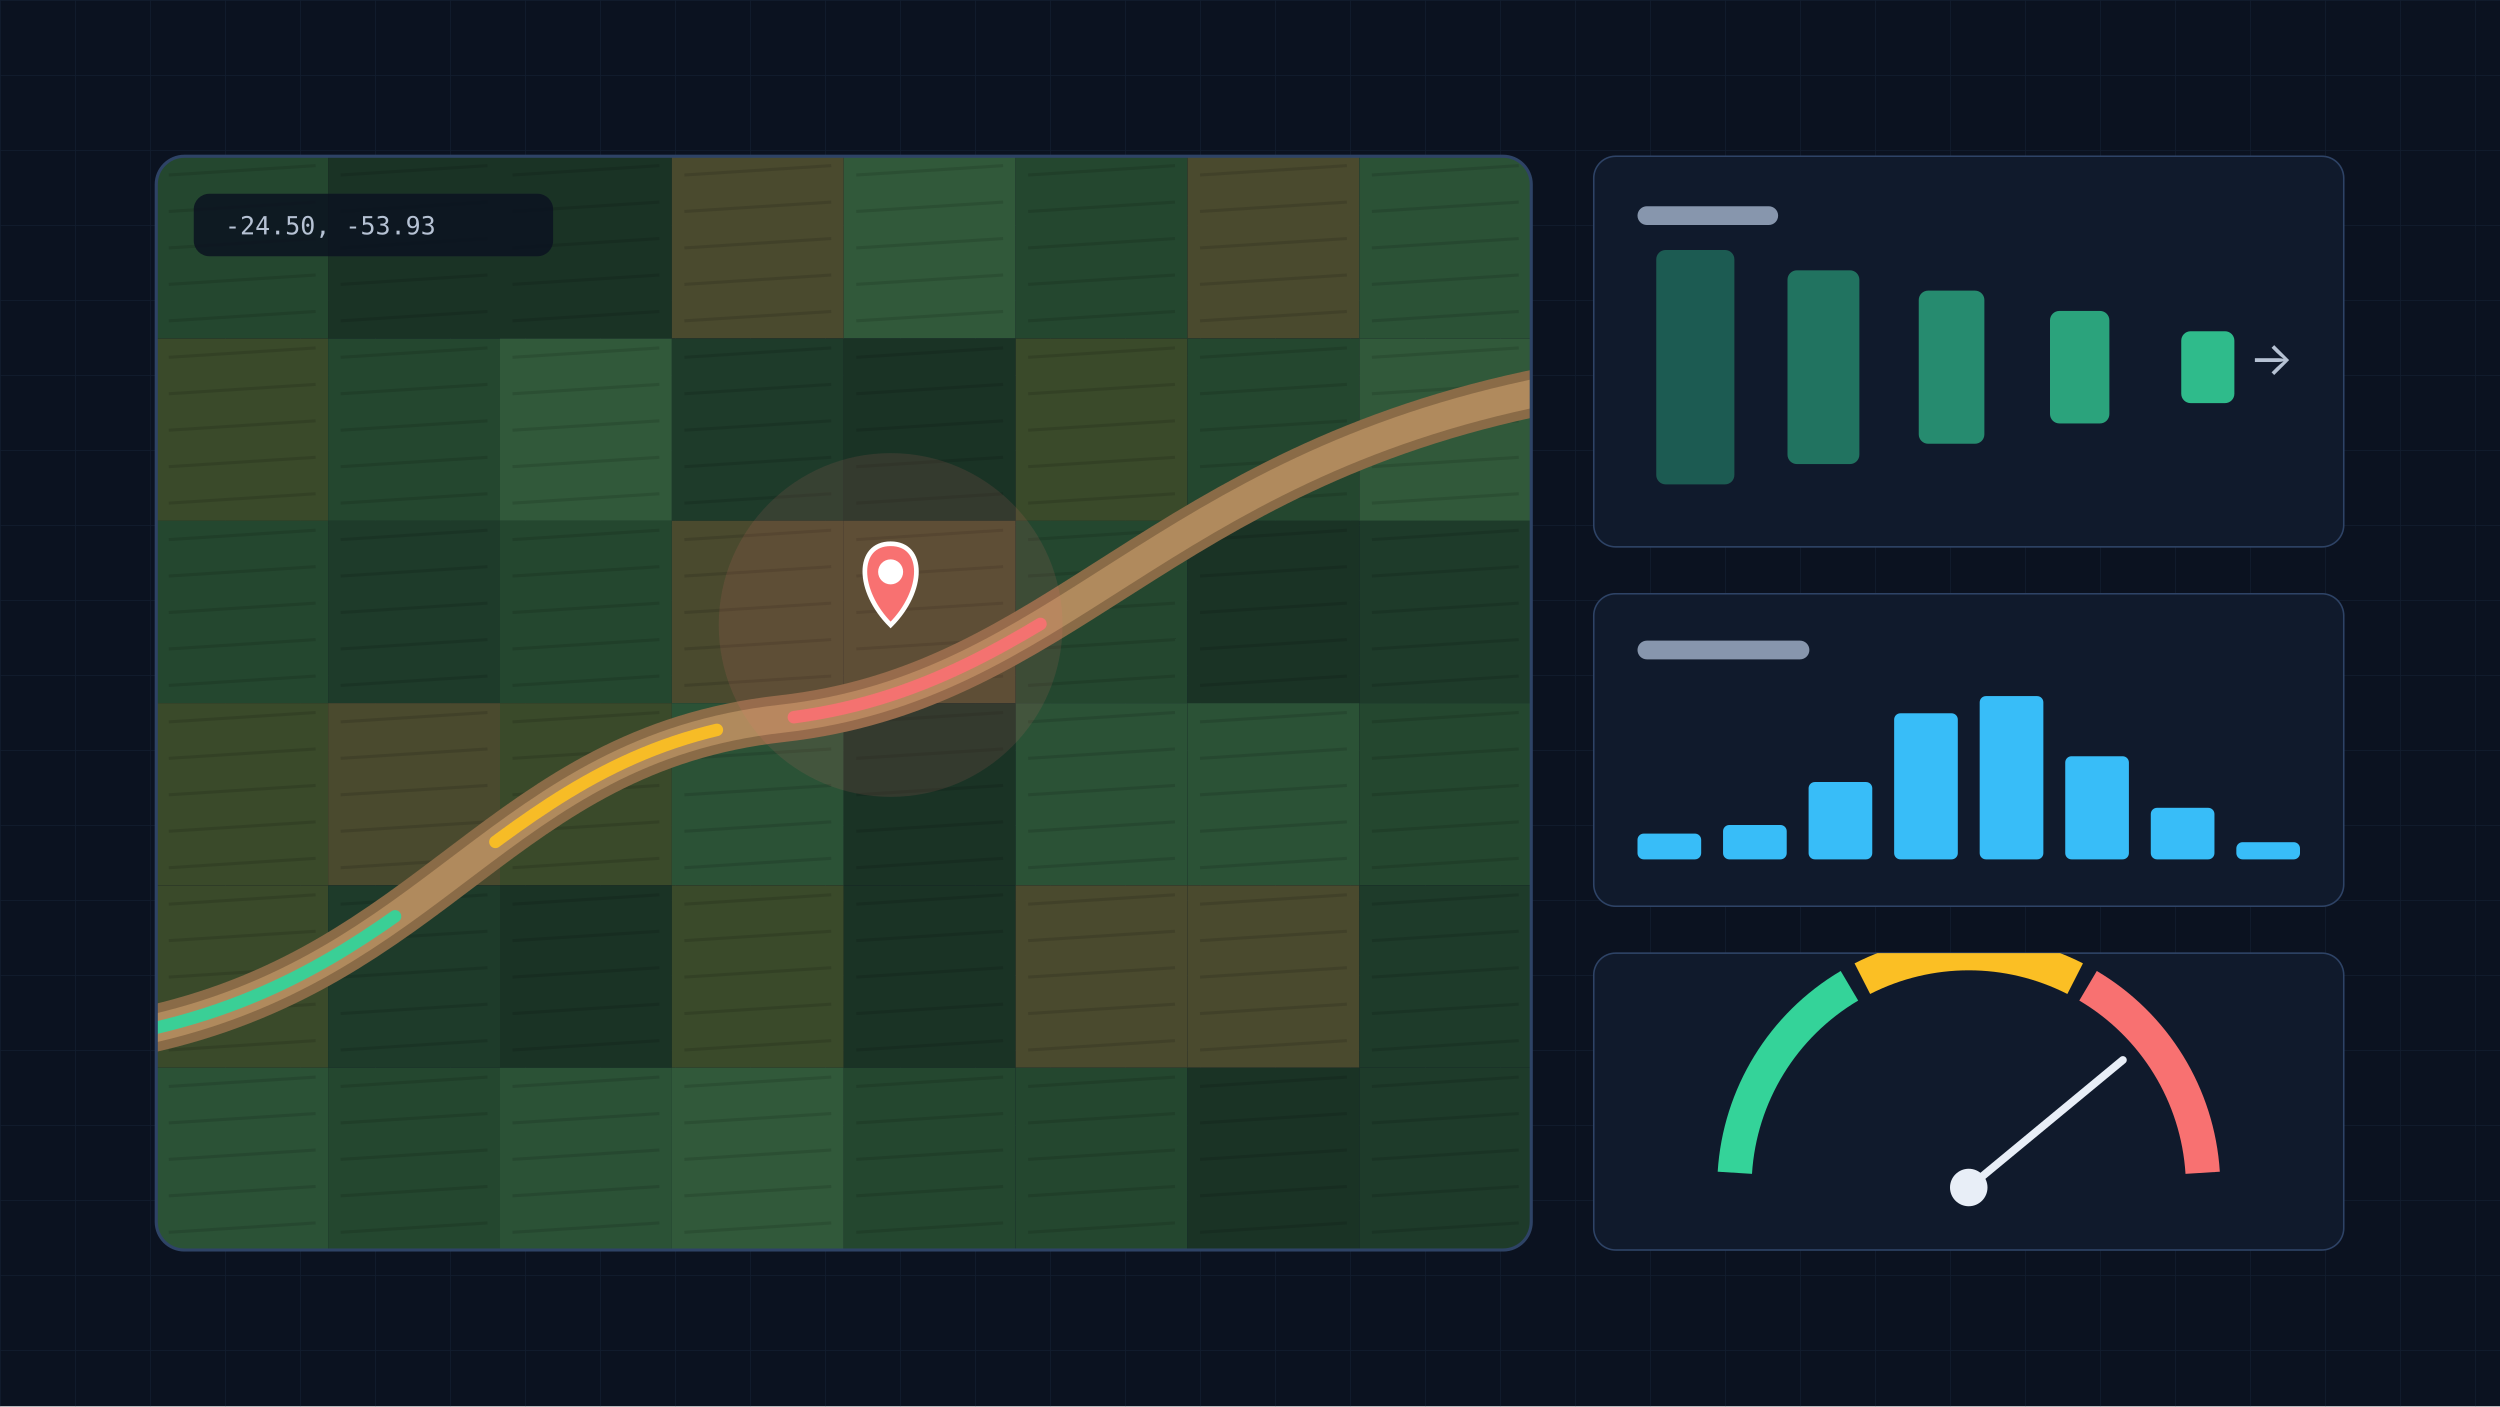
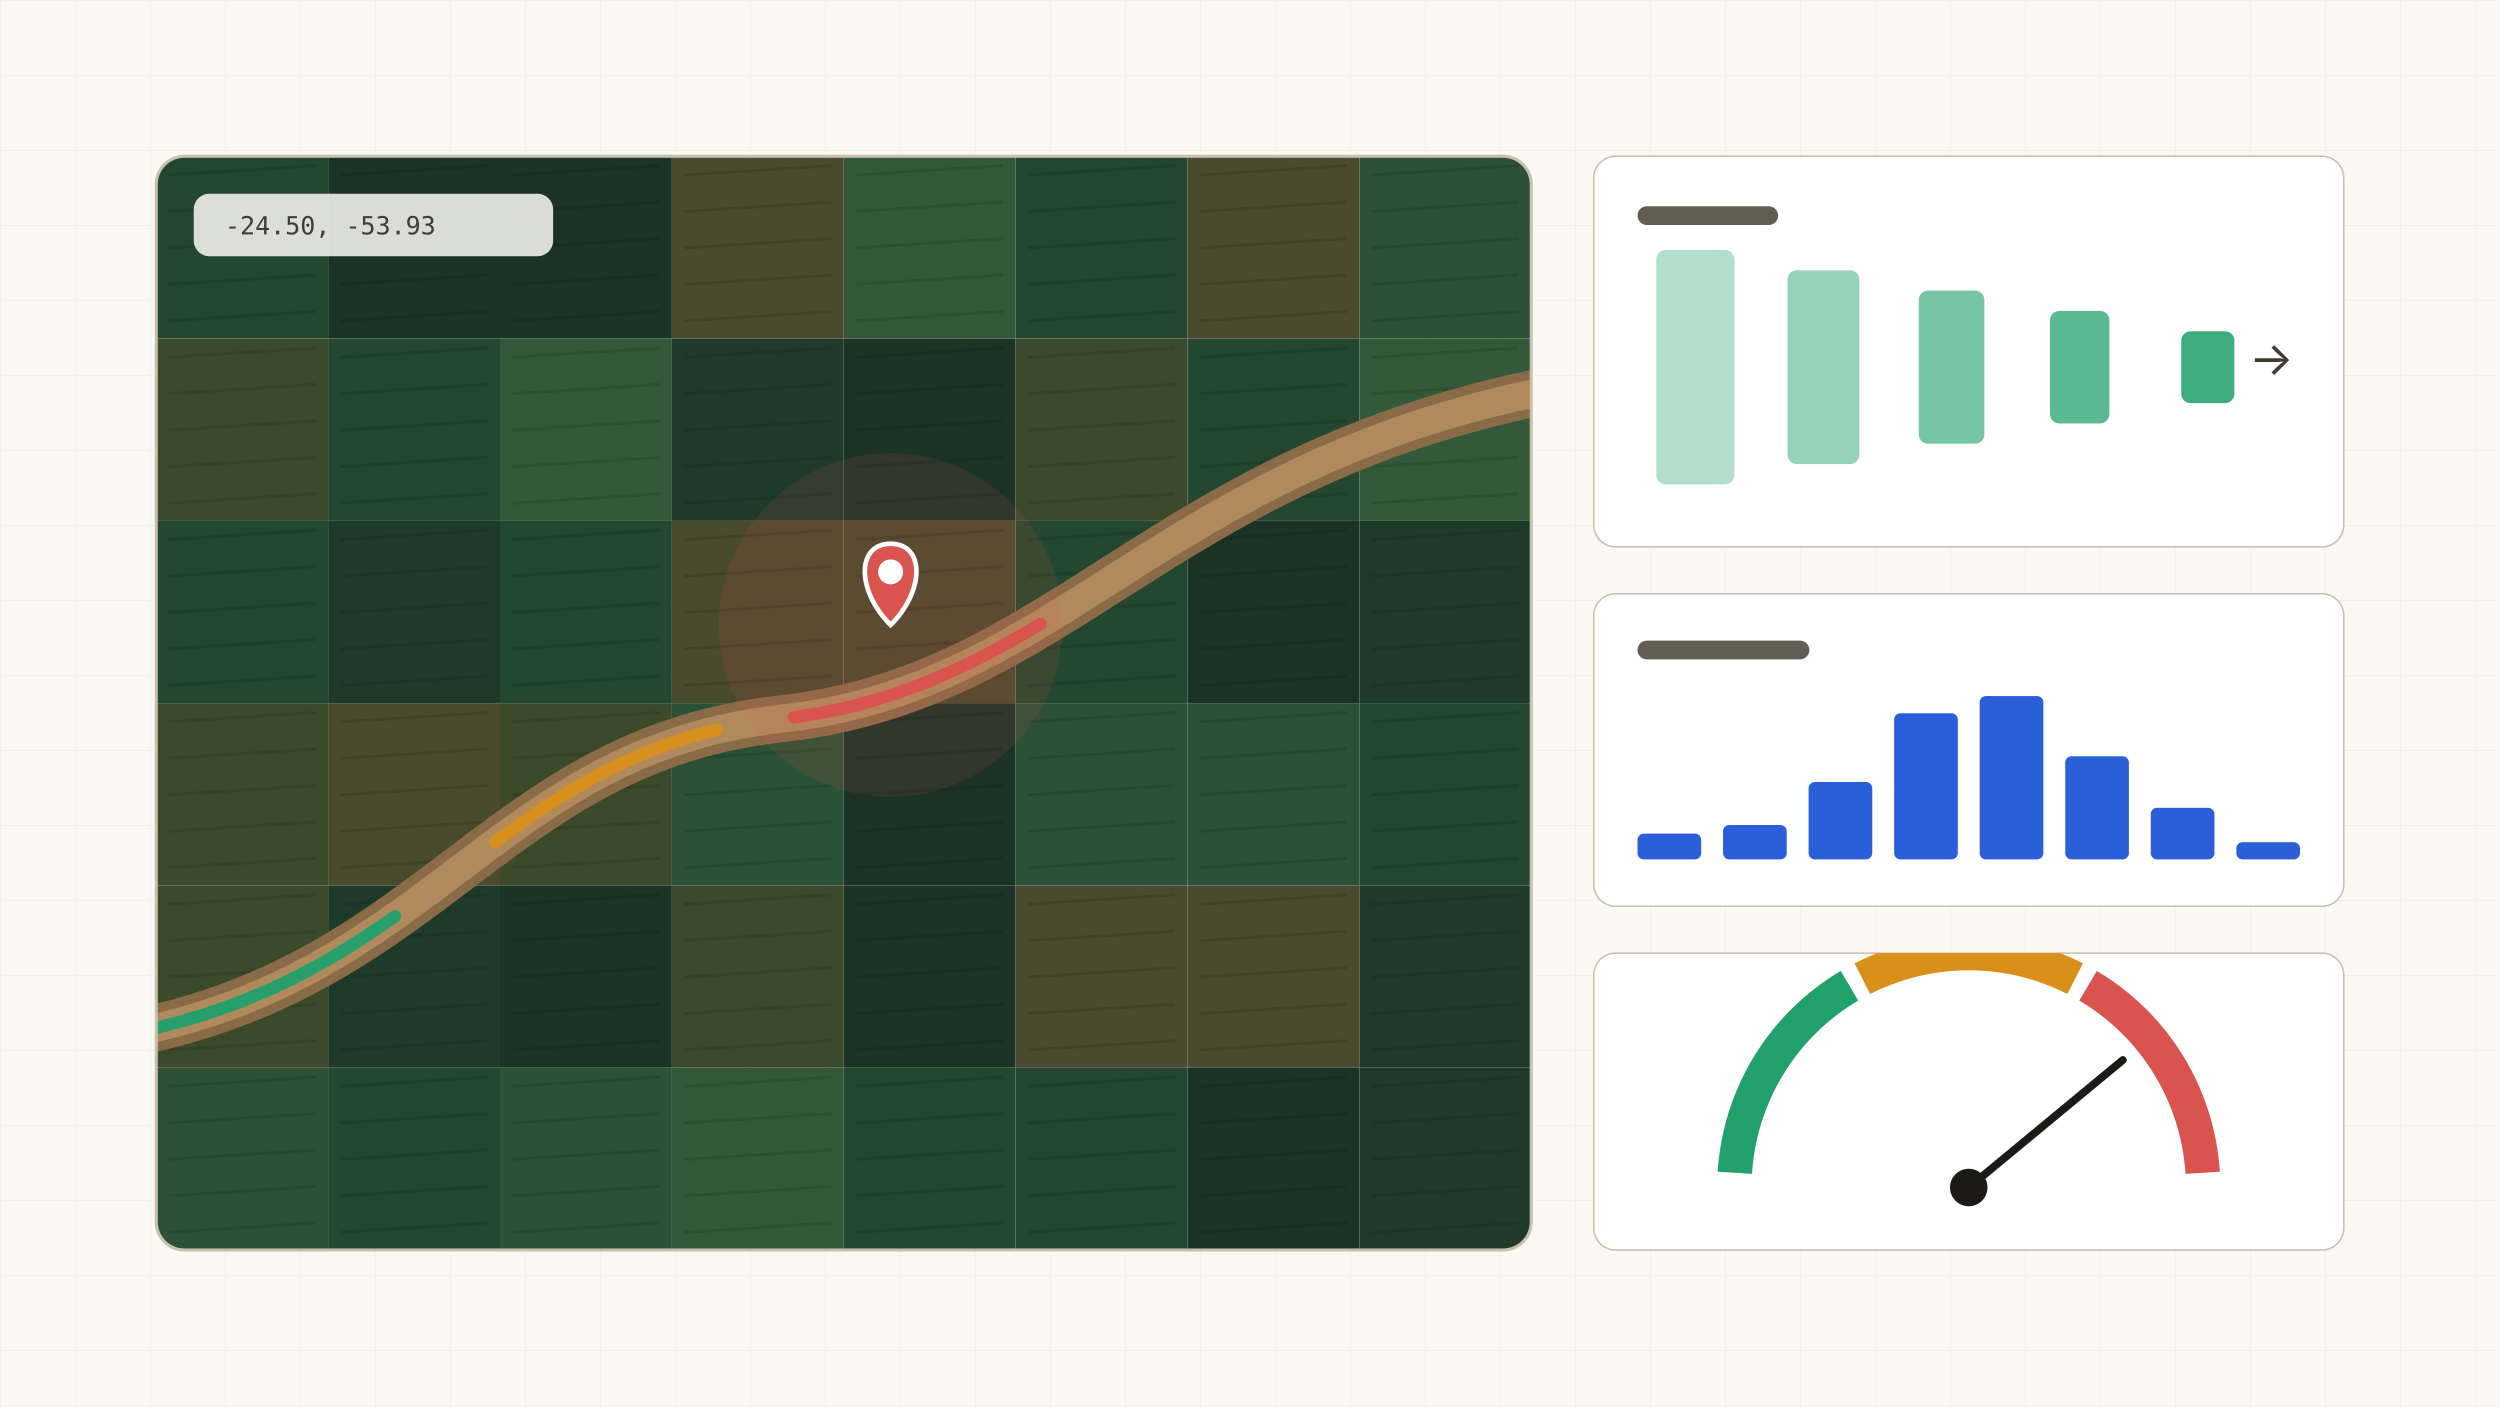
<svg xmlns="http://www.w3.org/2000/svg" width="1600" height="900" viewBox="0 0 1600 900">
  <defs>
    <linearGradient id="grad">
-       <stop offset="0" stop-color="#34D399" />
-       <stop offset="1" stop-color="#34D399" />
+       <stop offset="0" stop-color="#22A06B" />
+       <stop offset="1" stop-color="#22A06B" />
    </linearGradient>
    <linearGradient id="gradH">
-       <stop offset="0" stop-color="#34D399" />
-       <stop offset="1" stop-color="#34D399" />
+       <stop offset="0" stop-color="#22A06B" />
+       <stop offset="1" stop-color="#22A06B" />
    </linearGradient>
    <linearGradient id="fadeDown" x1="0" y1="0" x2="0" y2="1">
-       <stop offset="0" stop-color="#34D399" stop-opacity="0.35" />
-       <stop offset="1" stop-color="#34D399" stop-opacity="0" />
+       <stop offset="0" stop-color="#22A06B" stop-opacity="0.35" />
+       <stop offset="1" stop-color="#22A06B" stop-opacity="0" />
    </linearGradient>
    <linearGradient id="fadeDownBlue" x1="0" y1="0" x2="0" y2="1">
-       <stop offset="0" stop-color="#38BDF8" stop-opacity="0.35" />
-       <stop offset="1" stop-color="#38BDF8" stop-opacity="0" />
+       <stop offset="0" stop-color="#2B5FD9" stop-opacity="0.35" />
+       <stop offset="1" stop-color="#2B5FD9" stop-opacity="0" />
    </linearGradient>
    <radialGradient id="glowG">
-       <stop offset="0" stop-color="#10B981" stop-opacity="0.28" />
-       <stop offset="1" stop-color="#10B981" stop-opacity="0" />
+       <stop offset="0" stop-color="#0F7A4E" stop-opacity="0.28" />
+       <stop offset="1" stop-color="#0F7A4E" stop-opacity="0" />
    </radialGradient>
    <radialGradient id="glowB">
-       <stop offset="0" stop-color="#2563EB" stop-opacity="0.30" />
-       <stop offset="1" stop-color="#2563EB" stop-opacity="0" />
+       <stop offset="0" stop-color="#1F4FBF" stop-opacity="0.30" />
+       <stop offset="1" stop-color="#1F4FBF" stop-opacity="0" />
    </radialGradient>
    <pattern id="grid" width="48" height="48" patternUnits="userSpaceOnUse">
-       <path d="M48 0H0V48" fill="none" stroke="#22324D" stroke-width="1" />
+       <path d="M48 0H0V48" fill="none" stroke="#E1DACB" stroke-width="1" />
    </pattern>
    <filter id="shadow" x="-10%" y="-10%" width="120%" height="130%">
      <feDropShadow dx="0" dy="18" stdDeviation="22" flood-color="#000" flood-opacity="0.45" />
    </filter>
  </defs>
-   <rect x="0" y="0" width="1600" height="900" fill="#0B1220" />
+   <rect x="0" y="0" width="1600" height="900" fill="#FBF9F4" />
  <rect x="0" y="0" width="1600" height="900" fill="url(#grid)" opacity="0.35" />
  <clipPath id="mapclip">
    <rect x="100" y="100" width="880" height="700" rx="18" />
  </clipPath>
  <g clip-path="url(#mapclip)">
    <rect x="100" y="100" width="110" height="116.667" fill="#24472F" />
    <line x1="108" y1="112" x2="202" y2="106" stroke="#000" stroke-opacity="0.12" stroke-width="2" />
    <line x1="108" y1="135.333" x2="202" y2="129.333" stroke="#000" stroke-opacity="0.12" stroke-width="2" />
    <line x1="108" y1="158.667" x2="202" y2="152.667" stroke="#000" stroke-opacity="0.12" stroke-width="2" />
    <line x1="108" y1="182" x2="202" y2="176" stroke="#000" stroke-opacity="0.12" stroke-width="2" />
    <line x1="108" y1="205.333" x2="202" y2="199.333" stroke="#000" stroke-opacity="0.12" stroke-width="2" />
    <rect x="100" y="216.667" width="110" height="116.667" fill="#3A4A2A" />
    <line x1="108" y1="228.667" x2="202" y2="222.667" stroke="#000" stroke-opacity="0.12" stroke-width="2" />
    <line x1="108" y1="252" x2="202" y2="246" stroke="#000" stroke-opacity="0.12" stroke-width="2" />
    <line x1="108" y1="275.333" x2="202" y2="269.333" stroke="#000" stroke-opacity="0.12" stroke-width="2" />
    <line x1="108" y1="298.667" x2="202" y2="292.667" stroke="#000" stroke-opacity="0.12" stroke-width="2" />
    <line x1="108" y1="322" x2="202" y2="316" stroke="#000" stroke-opacity="0.12" stroke-width="2" />
    <rect x="100" y="333.333" width="110" height="116.667" fill="#24472F" />
    <line x1="108" y1="345.333" x2="202" y2="339.333" stroke="#000" stroke-opacity="0.12" stroke-width="2" />
    <line x1="108" y1="368.667" x2="202" y2="362.667" stroke="#000" stroke-opacity="0.12" stroke-width="2" />
    <line x1="108" y1="392" x2="202" y2="386" stroke="#000" stroke-opacity="0.12" stroke-width="2" />
    <line x1="108" y1="415.333" x2="202" y2="409.333" stroke="#000" stroke-opacity="0.12" stroke-width="2" />
    <line x1="108" y1="438.667" x2="202" y2="432.667" stroke="#000" stroke-opacity="0.12" stroke-width="2" />
    <rect x="100" y="450" width="110" height="116.667" fill="#3A4A2A" />
    <line x1="108" y1="462" x2="202" y2="456" stroke="#000" stroke-opacity="0.12" stroke-width="2" />
    <line x1="108" y1="485.333" x2="202" y2="479.333" stroke="#000" stroke-opacity="0.12" stroke-width="2" />
    <line x1="108" y1="508.667" x2="202" y2="502.667" stroke="#000" stroke-opacity="0.12" stroke-width="2" />
    <line x1="108" y1="532" x2="202" y2="526" stroke="#000" stroke-opacity="0.12" stroke-width="2" />
    <line x1="108" y1="555.333" x2="202" y2="549.333" stroke="#000" stroke-opacity="0.12" stroke-width="2" />
    <rect x="100" y="566.667" width="110" height="116.667" fill="#3A4A2A" />
    <line x1="108" y1="578.667" x2="202" y2="572.667" stroke="#000" stroke-opacity="0.12" stroke-width="2" />
    <line x1="108" y1="602" x2="202" y2="596" stroke="#000" stroke-opacity="0.12" stroke-width="2" />
    <line x1="108" y1="625.333" x2="202" y2="619.333" stroke="#000" stroke-opacity="0.12" stroke-width="2" />
    <line x1="108" y1="648.667" x2="202" y2="642.667" stroke="#000" stroke-opacity="0.12" stroke-width="2" />
    <line x1="108" y1="672" x2="202" y2="666" stroke="#000" stroke-opacity="0.12" stroke-width="2" />
    <rect x="100" y="683.333" width="110" height="116.667" fill="#2B5236" />
    <line x1="108" y1="695.333" x2="202" y2="689.333" stroke="#000" stroke-opacity="0.12" stroke-width="2" />
    <line x1="108" y1="718.667" x2="202" y2="712.667" stroke="#000" stroke-opacity="0.12" stroke-width="2" />
    <line x1="108" y1="742" x2="202" y2="736" stroke="#000" stroke-opacity="0.12" stroke-width="2" />
    <line x1="108" y1="765.333" x2="202" y2="759.333" stroke="#000" stroke-opacity="0.12" stroke-width="2" />
    <line x1="108" y1="788.667" x2="202" y2="782.667" stroke="#000" stroke-opacity="0.12" stroke-width="2" />
    <rect x="210" y="100" width="110" height="116.667" fill="#1A3325" />
    <line x1="218" y1="112" x2="312" y2="106" stroke="#000" stroke-opacity="0.12" stroke-width="2" />
    <line x1="218" y1="135.333" x2="312" y2="129.333" stroke="#000" stroke-opacity="0.12" stroke-width="2" />
    <line x1="218" y1="158.667" x2="312" y2="152.667" stroke="#000" stroke-opacity="0.12" stroke-width="2" />
    <line x1="218" y1="182" x2="312" y2="176" stroke="#000" stroke-opacity="0.12" stroke-width="2" />
    <line x1="218" y1="205.333" x2="312" y2="199.333" stroke="#000" stroke-opacity="0.12" stroke-width="2" />
    <rect x="210" y="216.667" width="110" height="116.667" fill="#24472F" />
    <line x1="218" y1="228.667" x2="312" y2="222.667" stroke="#000" stroke-opacity="0.12" stroke-width="2" />
    <line x1="218" y1="252" x2="312" y2="246" stroke="#000" stroke-opacity="0.12" stroke-width="2" />
    <line x1="218" y1="275.333" x2="312" y2="269.333" stroke="#000" stroke-opacity="0.12" stroke-width="2" />
    <line x1="218" y1="298.667" x2="312" y2="292.667" stroke="#000" stroke-opacity="0.12" stroke-width="2" />
    <line x1="218" y1="322" x2="312" y2="316" stroke="#000" stroke-opacity="0.12" stroke-width="2" />
    <rect x="210" y="333.333" width="110" height="116.667" fill="#1E3B2A" />
    <line x1="218" y1="345.333" x2="312" y2="339.333" stroke="#000" stroke-opacity="0.12" stroke-width="2" />
    <line x1="218" y1="368.667" x2="312" y2="362.667" stroke="#000" stroke-opacity="0.12" stroke-width="2" />
    <line x1="218" y1="392" x2="312" y2="386" stroke="#000" stroke-opacity="0.12" stroke-width="2" />
    <line x1="218" y1="415.333" x2="312" y2="409.333" stroke="#000" stroke-opacity="0.12" stroke-width="2" />
    <line x1="218" y1="438.667" x2="312" y2="432.667" stroke="#000" stroke-opacity="0.12" stroke-width="2" />
    <rect x="210" y="450" width="110" height="116.667" fill="#4A4A2E" />
    <line x1="218" y1="462" x2="312" y2="456" stroke="#000" stroke-opacity="0.12" stroke-width="2" />
    <line x1="218" y1="485.333" x2="312" y2="479.333" stroke="#000" stroke-opacity="0.12" stroke-width="2" />
    <line x1="218" y1="508.667" x2="312" y2="502.667" stroke="#000" stroke-opacity="0.12" stroke-width="2" />
    <line x1="218" y1="532" x2="312" y2="526" stroke="#000" stroke-opacity="0.12" stroke-width="2" />
    <line x1="218" y1="555.333" x2="312" y2="549.333" stroke="#000" stroke-opacity="0.12" stroke-width="2" />
    <rect x="210" y="566.667" width="110" height="116.667" fill="#1E3B2A" />
    <line x1="218" y1="578.667" x2="312" y2="572.667" stroke="#000" stroke-opacity="0.12" stroke-width="2" />
    <line x1="218" y1="602" x2="312" y2="596" stroke="#000" stroke-opacity="0.12" stroke-width="2" />
    <line x1="218" y1="625.333" x2="312" y2="619.333" stroke="#000" stroke-opacity="0.12" stroke-width="2" />
    <line x1="218" y1="648.667" x2="312" y2="642.667" stroke="#000" stroke-opacity="0.12" stroke-width="2" />
    <line x1="218" y1="672" x2="312" y2="666" stroke="#000" stroke-opacity="0.12" stroke-width="2" />
    <rect x="210" y="683.333" width="110" height="116.667" fill="#24472F" />
    <line x1="218" y1="695.333" x2="312" y2="689.333" stroke="#000" stroke-opacity="0.12" stroke-width="2" />
    <line x1="218" y1="718.667" x2="312" y2="712.667" stroke="#000" stroke-opacity="0.12" stroke-width="2" />
    <line x1="218" y1="742" x2="312" y2="736" stroke="#000" stroke-opacity="0.12" stroke-width="2" />
    <line x1="218" y1="765.333" x2="312" y2="759.333" stroke="#000" stroke-opacity="0.12" stroke-width="2" />
    <line x1="218" y1="788.667" x2="312" y2="782.667" stroke="#000" stroke-opacity="0.12" stroke-width="2" />
    <rect x="320" y="100" width="110" height="116.667" fill="#1A3325" />
    <line x1="328" y1="112" x2="422" y2="106" stroke="#000" stroke-opacity="0.12" stroke-width="2" />
    <line x1="328" y1="135.333" x2="422" y2="129.333" stroke="#000" stroke-opacity="0.12" stroke-width="2" />
    <line x1="328" y1="158.667" x2="422" y2="152.667" stroke="#000" stroke-opacity="0.12" stroke-width="2" />
    <line x1="328" y1="182" x2="422" y2="176" stroke="#000" stroke-opacity="0.12" stroke-width="2" />
    <line x1="328" y1="205.333" x2="422" y2="199.333" stroke="#000" stroke-opacity="0.12" stroke-width="2" />
    <rect x="320" y="216.667" width="110" height="116.667" fill="#31593A" />
    <line x1="328" y1="228.667" x2="422" y2="222.667" stroke="#000" stroke-opacity="0.12" stroke-width="2" />
    <line x1="328" y1="252" x2="422" y2="246" stroke="#000" stroke-opacity="0.12" stroke-width="2" />
    <line x1="328" y1="275.333" x2="422" y2="269.333" stroke="#000" stroke-opacity="0.12" stroke-width="2" />
    <line x1="328" y1="298.667" x2="422" y2="292.667" stroke="#000" stroke-opacity="0.12" stroke-width="2" />
    <line x1="328" y1="322" x2="422" y2="316" stroke="#000" stroke-opacity="0.12" stroke-width="2" />
    <rect x="320" y="333.333" width="110" height="116.667" fill="#24472F" />
    <line x1="328" y1="345.333" x2="422" y2="339.333" stroke="#000" stroke-opacity="0.12" stroke-width="2" />
    <line x1="328" y1="368.667" x2="422" y2="362.667" stroke="#000" stroke-opacity="0.12" stroke-width="2" />
    <line x1="328" y1="392" x2="422" y2="386" stroke="#000" stroke-opacity="0.12" stroke-width="2" />
    <line x1="328" y1="415.333" x2="422" y2="409.333" stroke="#000" stroke-opacity="0.12" stroke-width="2" />
    <line x1="328" y1="438.667" x2="422" y2="432.667" stroke="#000" stroke-opacity="0.12" stroke-width="2" />
    <rect x="320" y="450" width="110" height="116.667" fill="#3A4A2A" />
    <line x1="328" y1="462" x2="422" y2="456" stroke="#000" stroke-opacity="0.12" stroke-width="2" />
    <line x1="328" y1="485.333" x2="422" y2="479.333" stroke="#000" stroke-opacity="0.12" stroke-width="2" />
    <line x1="328" y1="508.667" x2="422" y2="502.667" stroke="#000" stroke-opacity="0.12" stroke-width="2" />
    <line x1="328" y1="532" x2="422" y2="526" stroke="#000" stroke-opacity="0.12" stroke-width="2" />
    <line x1="328" y1="555.333" x2="422" y2="549.333" stroke="#000" stroke-opacity="0.12" stroke-width="2" />
    <rect x="320" y="566.667" width="110" height="116.667" fill="#1A3325" />
    <line x1="328" y1="578.667" x2="422" y2="572.667" stroke="#000" stroke-opacity="0.12" stroke-width="2" />
    <line x1="328" y1="602" x2="422" y2="596" stroke="#000" stroke-opacity="0.12" stroke-width="2" />
    <line x1="328" y1="625.333" x2="422" y2="619.333" stroke="#000" stroke-opacity="0.12" stroke-width="2" />
    <line x1="328" y1="648.667" x2="422" y2="642.667" stroke="#000" stroke-opacity="0.12" stroke-width="2" />
    <line x1="328" y1="672" x2="422" y2="666" stroke="#000" stroke-opacity="0.12" stroke-width="2" />
    <rect x="320" y="683.333" width="110" height="116.667" fill="#2B5236" />
    <line x1="328" y1="695.333" x2="422" y2="689.333" stroke="#000" stroke-opacity="0.12" stroke-width="2" />
    <line x1="328" y1="718.667" x2="422" y2="712.667" stroke="#000" stroke-opacity="0.12" stroke-width="2" />
    <line x1="328" y1="742" x2="422" y2="736" stroke="#000" stroke-opacity="0.12" stroke-width="2" />
    <line x1="328" y1="765.333" x2="422" y2="759.333" stroke="#000" stroke-opacity="0.12" stroke-width="2" />
    <line x1="328" y1="788.667" x2="422" y2="782.667" stroke="#000" stroke-opacity="0.12" stroke-width="2" />
    <rect x="430" y="100" width="110" height="116.667" fill="#4A4A2E" />
    <line x1="438" y1="112" x2="532" y2="106" stroke="#000" stroke-opacity="0.12" stroke-width="2" />
    <line x1="438" y1="135.333" x2="532" y2="129.333" stroke="#000" stroke-opacity="0.12" stroke-width="2" />
    <line x1="438" y1="158.667" x2="532" y2="152.667" stroke="#000" stroke-opacity="0.12" stroke-width="2" />
    <line x1="438" y1="182" x2="532" y2="176" stroke="#000" stroke-opacity="0.12" stroke-width="2" />
    <line x1="438" y1="205.333" x2="532" y2="199.333" stroke="#000" stroke-opacity="0.12" stroke-width="2" />
    <rect x="430" y="216.667" width="110" height="116.667" fill="#1E3B2A" />
    <line x1="438" y1="228.667" x2="532" y2="222.667" stroke="#000" stroke-opacity="0.12" stroke-width="2" />
    <line x1="438" y1="252" x2="532" y2="246" stroke="#000" stroke-opacity="0.12" stroke-width="2" />
    <line x1="438" y1="275.333" x2="532" y2="269.333" stroke="#000" stroke-opacity="0.12" stroke-width="2" />
    <line x1="438" y1="298.667" x2="532" y2="292.667" stroke="#000" stroke-opacity="0.12" stroke-width="2" />
    <line x1="438" y1="322" x2="532" y2="316" stroke="#000" stroke-opacity="0.12" stroke-width="2" />
    <rect x="430" y="333.333" width="110" height="116.667" fill="#4A4A2E" />
    <line x1="438" y1="345.333" x2="532" y2="339.333" stroke="#000" stroke-opacity="0.12" stroke-width="2" />
    <line x1="438" y1="368.667" x2="532" y2="362.667" stroke="#000" stroke-opacity="0.12" stroke-width="2" />
    <line x1="438" y1="392" x2="532" y2="386" stroke="#000" stroke-opacity="0.12" stroke-width="2" />
    <line x1="438" y1="415.333" x2="532" y2="409.333" stroke="#000" stroke-opacity="0.12" stroke-width="2" />
    <line x1="438" y1="438.667" x2="532" y2="432.667" stroke="#000" stroke-opacity="0.12" stroke-width="2" />
    <rect x="430" y="450" width="110" height="116.667" fill="#2B5236" />
    <line x1="438" y1="462" x2="532" y2="456" stroke="#000" stroke-opacity="0.12" stroke-width="2" />
    <line x1="438" y1="485.333" x2="532" y2="479.333" stroke="#000" stroke-opacity="0.12" stroke-width="2" />
    <line x1="438" y1="508.667" x2="532" y2="502.667" stroke="#000" stroke-opacity="0.12" stroke-width="2" />
    <line x1="438" y1="532" x2="532" y2="526" stroke="#000" stroke-opacity="0.12" stroke-width="2" />
    <line x1="438" y1="555.333" x2="532" y2="549.333" stroke="#000" stroke-opacity="0.12" stroke-width="2" />
    <rect x="430" y="566.667" width="110" height="116.667" fill="#3A4A2A" />
    <line x1="438" y1="578.667" x2="532" y2="572.667" stroke="#000" stroke-opacity="0.12" stroke-width="2" />
    <line x1="438" y1="602" x2="532" y2="596" stroke="#000" stroke-opacity="0.12" stroke-width="2" />
    <line x1="438" y1="625.333" x2="532" y2="619.333" stroke="#000" stroke-opacity="0.12" stroke-width="2" />
    <line x1="438" y1="648.667" x2="532" y2="642.667" stroke="#000" stroke-opacity="0.12" stroke-width="2" />
    <line x1="438" y1="672" x2="532" y2="666" stroke="#000" stroke-opacity="0.12" stroke-width="2" />
    <rect x="430" y="683.333" width="110" height="116.667" fill="#31593A" />
    <line x1="438" y1="695.333" x2="532" y2="689.333" stroke="#000" stroke-opacity="0.12" stroke-width="2" />
    <line x1="438" y1="718.667" x2="532" y2="712.667" stroke="#000" stroke-opacity="0.12" stroke-width="2" />
    <line x1="438" y1="742" x2="532" y2="736" stroke="#000" stroke-opacity="0.12" stroke-width="2" />
    <line x1="438" y1="765.333" x2="532" y2="759.333" stroke="#000" stroke-opacity="0.12" stroke-width="2" />
    <line x1="438" y1="788.667" x2="532" y2="782.667" stroke="#000" stroke-opacity="0.12" stroke-width="2" />
    <rect x="540" y="100" width="110" height="116.667" fill="#31593A" />
    <line x1="548" y1="112" x2="642" y2="106" stroke="#000" stroke-opacity="0.12" stroke-width="2" />
    <line x1="548" y1="135.333" x2="642" y2="129.333" stroke="#000" stroke-opacity="0.12" stroke-width="2" />
    <line x1="548" y1="158.667" x2="642" y2="152.667" stroke="#000" stroke-opacity="0.12" stroke-width="2" />
    <line x1="548" y1="182" x2="642" y2="176" stroke="#000" stroke-opacity="0.12" stroke-width="2" />
    <line x1="548" y1="205.333" x2="642" y2="199.333" stroke="#000" stroke-opacity="0.12" stroke-width="2" />
    <rect x="540" y="216.667" width="110" height="116.667" fill="#1A3325" />
    <line x1="548" y1="228.667" x2="642" y2="222.667" stroke="#000" stroke-opacity="0.12" stroke-width="2" />
    <line x1="548" y1="252" x2="642" y2="246" stroke="#000" stroke-opacity="0.12" stroke-width="2" />
    <line x1="548" y1="275.333" x2="642" y2="269.333" stroke="#000" stroke-opacity="0.12" stroke-width="2" />
    <line x1="548" y1="298.667" x2="642" y2="292.667" stroke="#000" stroke-opacity="0.12" stroke-width="2" />
    <line x1="548" y1="322" x2="642" y2="316" stroke="#000" stroke-opacity="0.12" stroke-width="2" />
    <rect x="540" y="333.333" width="110" height="116.667" fill="#4A4A2E" />
    <line x1="548" y1="345.333" x2="642" y2="339.333" stroke="#000" stroke-opacity="0.12" stroke-width="2" />
    <line x1="548" y1="368.667" x2="642" y2="362.667" stroke="#000" stroke-opacity="0.12" stroke-width="2" />
    <line x1="548" y1="392" x2="642" y2="386" stroke="#000" stroke-opacity="0.12" stroke-width="2" />
    <line x1="548" y1="415.333" x2="642" y2="409.333" stroke="#000" stroke-opacity="0.12" stroke-width="2" />
    <line x1="548" y1="438.667" x2="642" y2="432.667" stroke="#000" stroke-opacity="0.12" stroke-width="2" />
    <rect x="540" y="450" width="110" height="116.667" fill="#1A3325" />
    <line x1="548" y1="462" x2="642" y2="456" stroke="#000" stroke-opacity="0.12" stroke-width="2" />
    <line x1="548" y1="485.333" x2="642" y2="479.333" stroke="#000" stroke-opacity="0.12" stroke-width="2" />
    <line x1="548" y1="508.667" x2="642" y2="502.667" stroke="#000" stroke-opacity="0.12" stroke-width="2" />
    <line x1="548" y1="532" x2="642" y2="526" stroke="#000" stroke-opacity="0.12" stroke-width="2" />
    <line x1="548" y1="555.333" x2="642" y2="549.333" stroke="#000" stroke-opacity="0.12" stroke-width="2" />
    <rect x="540" y="566.667" width="110" height="116.667" fill="#1A3325" />
    <line x1="548" y1="578.667" x2="642" y2="572.667" stroke="#000" stroke-opacity="0.12" stroke-width="2" />
    <line x1="548" y1="602" x2="642" y2="596" stroke="#000" stroke-opacity="0.12" stroke-width="2" />
    <line x1="548" y1="625.333" x2="642" y2="619.333" stroke="#000" stroke-opacity="0.12" stroke-width="2" />
    <line x1="548" y1="648.667" x2="642" y2="642.667" stroke="#000" stroke-opacity="0.12" stroke-width="2" />
    <line x1="548" y1="672" x2="642" y2="666" stroke="#000" stroke-opacity="0.12" stroke-width="2" />
    <rect x="540" y="683.333" width="110" height="116.667" fill="#24472F" />
    <line x1="548" y1="695.333" x2="642" y2="689.333" stroke="#000" stroke-opacity="0.12" stroke-width="2" />
    <line x1="548" y1="718.667" x2="642" y2="712.667" stroke="#000" stroke-opacity="0.12" stroke-width="2" />
    <line x1="548" y1="742" x2="642" y2="736" stroke="#000" stroke-opacity="0.12" stroke-width="2" />
    <line x1="548" y1="765.333" x2="642" y2="759.333" stroke="#000" stroke-opacity="0.12" stroke-width="2" />
    <line x1="548" y1="788.667" x2="642" y2="782.667" stroke="#000" stroke-opacity="0.12" stroke-width="2" />
    <rect x="650" y="100" width="110" height="116.667" fill="#24472F" />
    <line x1="658" y1="112" x2="752" y2="106" stroke="#000" stroke-opacity="0.12" stroke-width="2" />
    <line x1="658" y1="135.333" x2="752" y2="129.333" stroke="#000" stroke-opacity="0.12" stroke-width="2" />
    <line x1="658" y1="158.667" x2="752" y2="152.667" stroke="#000" stroke-opacity="0.12" stroke-width="2" />
    <line x1="658" y1="182" x2="752" y2="176" stroke="#000" stroke-opacity="0.12" stroke-width="2" />
    <line x1="658" y1="205.333" x2="752" y2="199.333" stroke="#000" stroke-opacity="0.12" stroke-width="2" />
    <rect x="650" y="216.667" width="110" height="116.667" fill="#3A4A2A" />
    <line x1="658" y1="228.667" x2="752" y2="222.667" stroke="#000" stroke-opacity="0.12" stroke-width="2" />
    <line x1="658" y1="252" x2="752" y2="246" stroke="#000" stroke-opacity="0.12" stroke-width="2" />
    <line x1="658" y1="275.333" x2="752" y2="269.333" stroke="#000" stroke-opacity="0.12" stroke-width="2" />
    <line x1="658" y1="298.667" x2="752" y2="292.667" stroke="#000" stroke-opacity="0.12" stroke-width="2" />
    <line x1="658" y1="322" x2="752" y2="316" stroke="#000" stroke-opacity="0.12" stroke-width="2" />
    <rect x="650" y="333.333" width="110" height="116.667" fill="#24472F" />
    <line x1="658" y1="345.333" x2="752" y2="339.333" stroke="#000" stroke-opacity="0.12" stroke-width="2" />
    <line x1="658" y1="368.667" x2="752" y2="362.667" stroke="#000" stroke-opacity="0.12" stroke-width="2" />
    <line x1="658" y1="392" x2="752" y2="386" stroke="#000" stroke-opacity="0.12" stroke-width="2" />
    <line x1="658" y1="415.333" x2="752" y2="409.333" stroke="#000" stroke-opacity="0.12" stroke-width="2" />
    <line x1="658" y1="438.667" x2="752" y2="432.667" stroke="#000" stroke-opacity="0.12" stroke-width="2" />
    <rect x="650" y="450" width="110" height="116.667" fill="#2B5236" />
    <line x1="658" y1="462" x2="752" y2="456" stroke="#000" stroke-opacity="0.12" stroke-width="2" />
    <line x1="658" y1="485.333" x2="752" y2="479.333" stroke="#000" stroke-opacity="0.12" stroke-width="2" />
    <line x1="658" y1="508.667" x2="752" y2="502.667" stroke="#000" stroke-opacity="0.12" stroke-width="2" />
    <line x1="658" y1="532" x2="752" y2="526" stroke="#000" stroke-opacity="0.12" stroke-width="2" />
    <line x1="658" y1="555.333" x2="752" y2="549.333" stroke="#000" stroke-opacity="0.12" stroke-width="2" />
    <rect x="650" y="566.667" width="110" height="116.667" fill="#4A4A2E" />
    <line x1="658" y1="578.667" x2="752" y2="572.667" stroke="#000" stroke-opacity="0.12" stroke-width="2" />
    <line x1="658" y1="602" x2="752" y2="596" stroke="#000" stroke-opacity="0.12" stroke-width="2" />
    <line x1="658" y1="625.333" x2="752" y2="619.333" stroke="#000" stroke-opacity="0.12" stroke-width="2" />
    <line x1="658" y1="648.667" x2="752" y2="642.667" stroke="#000" stroke-opacity="0.12" stroke-width="2" />
    <line x1="658" y1="672" x2="752" y2="666" stroke="#000" stroke-opacity="0.12" stroke-width="2" />
    <rect x="650" y="683.333" width="110" height="116.667" fill="#24472F" />
    <line x1="658" y1="695.333" x2="752" y2="689.333" stroke="#000" stroke-opacity="0.12" stroke-width="2" />
    <line x1="658" y1="718.667" x2="752" y2="712.667" stroke="#000" stroke-opacity="0.12" stroke-width="2" />
    <line x1="658" y1="742" x2="752" y2="736" stroke="#000" stroke-opacity="0.12" stroke-width="2" />
    <line x1="658" y1="765.333" x2="752" y2="759.333" stroke="#000" stroke-opacity="0.12" stroke-width="2" />
    <line x1="658" y1="788.667" x2="752" y2="782.667" stroke="#000" stroke-opacity="0.12" stroke-width="2" />
    <rect x="760" y="100" width="110" height="116.667" fill="#4A4A2E" />
    <line x1="768" y1="112" x2="862" y2="106" stroke="#000" stroke-opacity="0.12" stroke-width="2" />
    <line x1="768" y1="135.333" x2="862" y2="129.333" stroke="#000" stroke-opacity="0.12" stroke-width="2" />
    <line x1="768" y1="158.667" x2="862" y2="152.667" stroke="#000" stroke-opacity="0.12" stroke-width="2" />
    <line x1="768" y1="182" x2="862" y2="176" stroke="#000" stroke-opacity="0.12" stroke-width="2" />
    <line x1="768" y1="205.333" x2="862" y2="199.333" stroke="#000" stroke-opacity="0.12" stroke-width="2" />
    <rect x="760" y="216.667" width="110" height="116.667" fill="#24472F" />
    <line x1="768" y1="228.667" x2="862" y2="222.667" stroke="#000" stroke-opacity="0.12" stroke-width="2" />
    <line x1="768" y1="252" x2="862" y2="246" stroke="#000" stroke-opacity="0.12" stroke-width="2" />
    <line x1="768" y1="275.333" x2="862" y2="269.333" stroke="#000" stroke-opacity="0.12" stroke-width="2" />
    <line x1="768" y1="298.667" x2="862" y2="292.667" stroke="#000" stroke-opacity="0.12" stroke-width="2" />
    <line x1="768" y1="322" x2="862" y2="316" stroke="#000" stroke-opacity="0.12" stroke-width="2" />
    <rect x="760" y="333.333" width="110" height="116.667" fill="#1A3325" />
    <line x1="768" y1="345.333" x2="862" y2="339.333" stroke="#000" stroke-opacity="0.12" stroke-width="2" />
    <line x1="768" y1="368.667" x2="862" y2="362.667" stroke="#000" stroke-opacity="0.12" stroke-width="2" />
    <line x1="768" y1="392" x2="862" y2="386" stroke="#000" stroke-opacity="0.12" stroke-width="2" />
    <line x1="768" y1="415.333" x2="862" y2="409.333" stroke="#000" stroke-opacity="0.12" stroke-width="2" />
    <line x1="768" y1="438.667" x2="862" y2="432.667" stroke="#000" stroke-opacity="0.12" stroke-width="2" />
    <rect x="760" y="450" width="110" height="116.667" fill="#2B5236" />
    <line x1="768" y1="462" x2="862" y2="456" stroke="#000" stroke-opacity="0.12" stroke-width="2" />
    <line x1="768" y1="485.333" x2="862" y2="479.333" stroke="#000" stroke-opacity="0.12" stroke-width="2" />
    <line x1="768" y1="508.667" x2="862" y2="502.667" stroke="#000" stroke-opacity="0.12" stroke-width="2" />
    <line x1="768" y1="532" x2="862" y2="526" stroke="#000" stroke-opacity="0.12" stroke-width="2" />
    <line x1="768" y1="555.333" x2="862" y2="549.333" stroke="#000" stroke-opacity="0.12" stroke-width="2" />
    <rect x="760" y="566.667" width="110" height="116.667" fill="#4A4A2E" />
    <line x1="768" y1="578.667" x2="862" y2="572.667" stroke="#000" stroke-opacity="0.12" stroke-width="2" />
    <line x1="768" y1="602" x2="862" y2="596" stroke="#000" stroke-opacity="0.12" stroke-width="2" />
    <line x1="768" y1="625.333" x2="862" y2="619.333" stroke="#000" stroke-opacity="0.12" stroke-width="2" />
    <line x1="768" y1="648.667" x2="862" y2="642.667" stroke="#000" stroke-opacity="0.12" stroke-width="2" />
    <line x1="768" y1="672" x2="862" y2="666" stroke="#000" stroke-opacity="0.12" stroke-width="2" />
    <rect x="760" y="683.333" width="110" height="116.667" fill="#1A3325" />
    <line x1="768" y1="695.333" x2="862" y2="689.333" stroke="#000" stroke-opacity="0.12" stroke-width="2" />
    <line x1="768" y1="718.667" x2="862" y2="712.667" stroke="#000" stroke-opacity="0.12" stroke-width="2" />
    <line x1="768" y1="742" x2="862" y2="736" stroke="#000" stroke-opacity="0.12" stroke-width="2" />
    <line x1="768" y1="765.333" x2="862" y2="759.333" stroke="#000" stroke-opacity="0.12" stroke-width="2" />
    <line x1="768" y1="788.667" x2="862" y2="782.667" stroke="#000" stroke-opacity="0.12" stroke-width="2" />
    <rect x="870" y="100" width="110" height="116.667" fill="#2B5236" />
    <line x1="878" y1="112" x2="972" y2="106" stroke="#000" stroke-opacity="0.12" stroke-width="2" />
    <line x1="878" y1="135.333" x2="972" y2="129.333" stroke="#000" stroke-opacity="0.12" stroke-width="2" />
    <line x1="878" y1="158.667" x2="972" y2="152.667" stroke="#000" stroke-opacity="0.12" stroke-width="2" />
    <line x1="878" y1="182" x2="972" y2="176" stroke="#000" stroke-opacity="0.12" stroke-width="2" />
    <line x1="878" y1="205.333" x2="972" y2="199.333" stroke="#000" stroke-opacity="0.12" stroke-width="2" />
    <rect x="870" y="216.667" width="110" height="116.667" fill="#31593A" />
    <line x1="878" y1="228.667" x2="972" y2="222.667" stroke="#000" stroke-opacity="0.12" stroke-width="2" />
    <line x1="878" y1="252" x2="972" y2="246" stroke="#000" stroke-opacity="0.12" stroke-width="2" />
    <line x1="878" y1="275.333" x2="972" y2="269.333" stroke="#000" stroke-opacity="0.12" stroke-width="2" />
    <line x1="878" y1="298.667" x2="972" y2="292.667" stroke="#000" stroke-opacity="0.12" stroke-width="2" />
    <line x1="878" y1="322" x2="972" y2="316" stroke="#000" stroke-opacity="0.12" stroke-width="2" />
    <rect x="870" y="333.333" width="110" height="116.667" fill="#1E3B2A" />
    <line x1="878" y1="345.333" x2="972" y2="339.333" stroke="#000" stroke-opacity="0.12" stroke-width="2" />
    <line x1="878" y1="368.667" x2="972" y2="362.667" stroke="#000" stroke-opacity="0.12" stroke-width="2" />
    <line x1="878" y1="392" x2="972" y2="386" stroke="#000" stroke-opacity="0.12" stroke-width="2" />
    <line x1="878" y1="415.333" x2="972" y2="409.333" stroke="#000" stroke-opacity="0.12" stroke-width="2" />
    <line x1="878" y1="438.667" x2="972" y2="432.667" stroke="#000" stroke-opacity="0.12" stroke-width="2" />
    <rect x="870" y="450" width="110" height="116.667" fill="#24472F" />
    <line x1="878" y1="462" x2="972" y2="456" stroke="#000" stroke-opacity="0.12" stroke-width="2" />
    <line x1="878" y1="485.333" x2="972" y2="479.333" stroke="#000" stroke-opacity="0.12" stroke-width="2" />
    <line x1="878" y1="508.667" x2="972" y2="502.667" stroke="#000" stroke-opacity="0.12" stroke-width="2" />
    <line x1="878" y1="532" x2="972" y2="526" stroke="#000" stroke-opacity="0.12" stroke-width="2" />
    <line x1="878" y1="555.333" x2="972" y2="549.333" stroke="#000" stroke-opacity="0.12" stroke-width="2" />
    <rect x="870" y="566.667" width="110" height="116.667" fill="#1E3B2A" />
    <line x1="878" y1="578.667" x2="972" y2="572.667" stroke="#000" stroke-opacity="0.12" stroke-width="2" />
    <line x1="878" y1="602" x2="972" y2="596" stroke="#000" stroke-opacity="0.12" stroke-width="2" />
    <line x1="878" y1="625.333" x2="972" y2="619.333" stroke="#000" stroke-opacity="0.12" stroke-width="2" />
    <line x1="878" y1="648.667" x2="972" y2="642.667" stroke="#000" stroke-opacity="0.12" stroke-width="2" />
    <line x1="878" y1="672" x2="972" y2="666" stroke="#000" stroke-opacity="0.12" stroke-width="2" />
    <rect x="870" y="683.333" width="110" height="116.667" fill="#1E3B2A" />
    <line x1="878" y1="695.333" x2="972" y2="689.333" stroke="#000" stroke-opacity="0.12" stroke-width="2" />
    <line x1="878" y1="718.667" x2="972" y2="712.667" stroke="#000" stroke-opacity="0.12" stroke-width="2" />
    <line x1="878" y1="742" x2="972" y2="736" stroke="#000" stroke-opacity="0.12" stroke-width="2" />
    <line x1="878" y1="765.333" x2="972" y2="759.333" stroke="#000" stroke-opacity="0.12" stroke-width="2" />
    <line x1="878" y1="788.667" x2="972" y2="782.667" stroke="#000" stroke-opacity="0.12" stroke-width="2" />
    <path d="M90 660 C280 620 320 480 500 460 S740 300 990 250" fill="none" stroke="#8A6B47" stroke-width="30" stroke-linecap="round" />
    <path d="M90 660 C280 620 320 480 500 460 S740 300 990 250" fill="none" stroke="#B08A5D" stroke-width="18" stroke-linecap="round" />
-     <path d="M90 660 C280 620 320 480 500 460 S740 300 990 250" fill="none" stroke="#34D399" stroke-width="8" stroke-dasharray="180 900" stroke-linecap="round" opacity="0.95" />
-     <path d="M90 660 C280 620 320 480 500 460 S740 300 990 250" fill="none" stroke="#FBBF24" stroke-width="8" stroke-dasharray="0 260 160 900" stroke-linecap="round" opacity="0.95" />
-     <path d="M90 660 C280 620 320 480 500 460 S740 300 990 250" fill="none" stroke="#F87171" stroke-width="8" stroke-dasharray="0 470 170 900" stroke-linecap="round" opacity="0.95" />
-     <circle cx="570" cy="400" r="110" fill="#F87171" opacity="0.12" />
+     <path d="M90 660 C280 620 320 480 500 460 S740 300 990 250" fill="none" stroke="#22A06B" stroke-width="8" stroke-dasharray="180 900" stroke-linecap="round" opacity="0.95" />
+     <path d="M90 660 C280 620 320 480 500 460 S740 300 990 250" fill="none" stroke="#D9901A" stroke-width="8" stroke-dasharray="0 260 160 900" stroke-linecap="round" opacity="0.95" />
+     <path d="M90 660 C280 620 320 480 500 460 S740 300 990 250" fill="none" stroke="#D9534F" stroke-width="8" stroke-dasharray="0 470 170 900" stroke-linecap="round" opacity="0.95" />
+     <circle cx="570" cy="400" r="110" fill="#D9534F" opacity="0.12" />
  </g>
-   <rect x="100" y="100" width="880" height="700" rx="18" fill="none" stroke="#2E4366" stroke-width="2" />
+   <rect x="100" y="100" width="880" height="700" rx="18" fill="none" stroke="#C9C1AF" stroke-width="2" />
  <g transform="translate(570 400)">
-     <path d="M0 0 C-22 -22 -22 -52 0 -52 C22 -52 22 -22 0 0Z" fill="#F87171" stroke="#fff" stroke-width="3" />
+     <path d="M0 0 C-22 -22 -22 -52 0 -52 C22 -52 22 -22 0 0Z" fill="#D9534F" stroke="#fff" stroke-width="3" />
    <circle cx="0" cy="-34" r="8" fill="#fff" />
  </g>
-   <rect x="124" y="124" width="230" height="40" rx="10" fill="#0B1220" opacity="0.85" />
-   <text x="144" y="150" fill="#B6C2D4" font-size="16" font-weight="400" font-family="ui-monospace, 'SFMono-Regular', Menlo, Consolas, monospace" text-anchor="start">-24.50, -53.93</text>
-   <rect x="1020" y="100" width="480" height="250" rx="14" fill="#101A2C" stroke="#2E4366" />
-   <rect x="1048" y="132" width="90" height="12" rx="6" fill="#8796AD" />
+   <rect x="124" y="124" width="230" height="40" rx="10" fill="#FBF9F4" opacity="0.85" />
+   <text x="144" y="150" fill="#403C35" font-size="16" font-weight="400" font-family="ui-monospace, 'SFMono-Regular', Menlo, Consolas, monospace" text-anchor="start">-24.50, -53.93</text>
+   <rect x="1020" y="100" width="480" height="250" rx="14" fill="#FFFFFF" stroke="#C9C1AF" />
+   <rect x="1048" y="132" width="90" height="12" rx="6" fill="#645E52" />
  <rect x="1060" y="160" width="50" height="150" rx="6" fill="url(#grad)" opacity="0.35" />
  <rect x="1144" y="173" width="46" height="124" rx="6" fill="url(#grad)" opacity="0.48" />
  <rect x="1228" y="186" width="42" height="98" rx="6" fill="url(#grad)" opacity="0.61" />
  <rect x="1312" y="199" width="38" height="72" rx="6" fill="url(#grad)" opacity="0.74" />
  <rect x="1396" y="212" width="34" height="46" rx="6" fill="url(#grad)" opacity="0.87" />
-   <text x="1468" y="240" fill="#B6C2D4" font-size="30" font-weight="400" font-family="ui-sans-serif, system-ui, -apple-system, 'Segoe UI', Roboto, sans-serif" text-anchor="end">→</text>
-   <rect x="1020" y="380" width="480" height="200" rx="14" fill="#101A2C" stroke="#2E4366" />
-   <rect x="1048" y="410" width="110" height="12" rx="6" fill="#8796AD" />
-   <rect x="1048" y="533.5" width="40.75" height="16.5" rx="4" fill="#38BDF8" />
-   <rect x="1102.75" y="528" width="40.75" height="22" rx="4" fill="#38BDF8" />
-   <rect x="1157.5" y="500.5" width="40.75" height="49.5" rx="4" fill="#38BDF8" />
-   <rect x="1212.25" y="456.5" width="40.75" height="93.5" rx="4" fill="#38BDF8" />
-   <rect x="1267" y="445.5" width="40.75" height="104.5" rx="4" fill="#38BDF8" />
-   <rect x="1321.75" y="484" width="40.75" height="66" rx="4" fill="#38BDF8" />
-   <rect x="1376.5" y="517" width="40.75" height="33" rx="4" fill="#38BDF8" />
-   <rect x="1431.25" y="539" width="40.75" height="11" rx="4" fill="#38BDF8" />
-   <rect x="1020" y="610" width="480" height="190" rx="14" fill="#101A2C" stroke="#2E4366" />
+   <text x="1468" y="240" fill="#403C35" font-size="30" font-weight="400" font-family="ui-sans-serif, system-ui, -apple-system, 'Segoe UI', Roboto, sans-serif" text-anchor="end">→</text>
+   <rect x="1020" y="380" width="480" height="200" rx="14" fill="#FFFFFF" stroke="#C9C1AF" />
+   <rect x="1048" y="410" width="110" height="12" rx="6" fill="#645E52" />
+   <rect x="1048" y="533.5" width="40.75" height="16.5" rx="4" fill="#2B5FD9" />
+   <rect x="1102.75" y="528" width="40.75" height="22" rx="4" fill="#2B5FD9" />
+   <rect x="1157.5" y="500.5" width="40.75" height="49.5" rx="4" fill="#2B5FD9" />
+   <rect x="1212.25" y="456.5" width="40.75" height="93.5" rx="4" fill="#2B5FD9" />
+   <rect x="1267" y="445.5" width="40.75" height="104.5" rx="4" fill="#2B5FD9" />
+   <rect x="1321.75" y="484" width="40.75" height="66" rx="4" fill="#2B5FD9" />
+   <rect x="1376.5" y="517" width="40.75" height="33" rx="4" fill="#2B5FD9" />
+   <rect x="1431.25" y="539" width="40.75" height="11" rx="4" fill="#2B5FD9" />
+   <rect x="1020" y="610" width="480" height="190" rx="14" fill="#FFFFFF" stroke="#C9C1AF" />
  <clipPath id="gclip">
    <rect x="1020" y="610" width="480" height="190" rx="14" />
  </clipPath>
  <g clip-path="url(#gclip)">
-     <path d="M1110.296 750.581 A150 150 0 0 1 1183.644 630.889" fill="none" stroke="#34D399" stroke-width="22" />
-     <path d="M1191.901 626.349 A150 150 0 0 1 1328.099 626.349" fill="none" stroke="#FBBF24" stroke-width="22" />
-     <path d="M1336.356 630.889 A150 150 0 0 1 1409.704 750.581" fill="none" stroke="#F87171" stroke-width="22" />
-     <line x1="1260" y1="760" x2="1358.626" y2="678.41" stroke="#E8EEF7" stroke-width="5" stroke-linecap="round" />
-     <circle cx="1260" cy="760" r="12" fill="#E8EEF7" />
+     <path d="M1110.296 750.581 A150 150 0 0 1 1183.644 630.889" fill="none" stroke="#22A06B" stroke-width="22" />
+     <path d="M1191.901 626.349 A150 150 0 0 1 1328.099 626.349" fill="none" stroke="#D9901A" stroke-width="22" />
+     <path d="M1336.356 630.889 A150 150 0 0 1 1409.704 750.581" fill="none" stroke="#D9534F" stroke-width="22" />
+     <line x1="1260" y1="760" x2="1358.626" y2="678.41" stroke="#1B1A17" stroke-width="5" stroke-linecap="round" />
+     <circle cx="1260" cy="760" r="12" fill="#1B1A17" />
  </g>
</svg>
